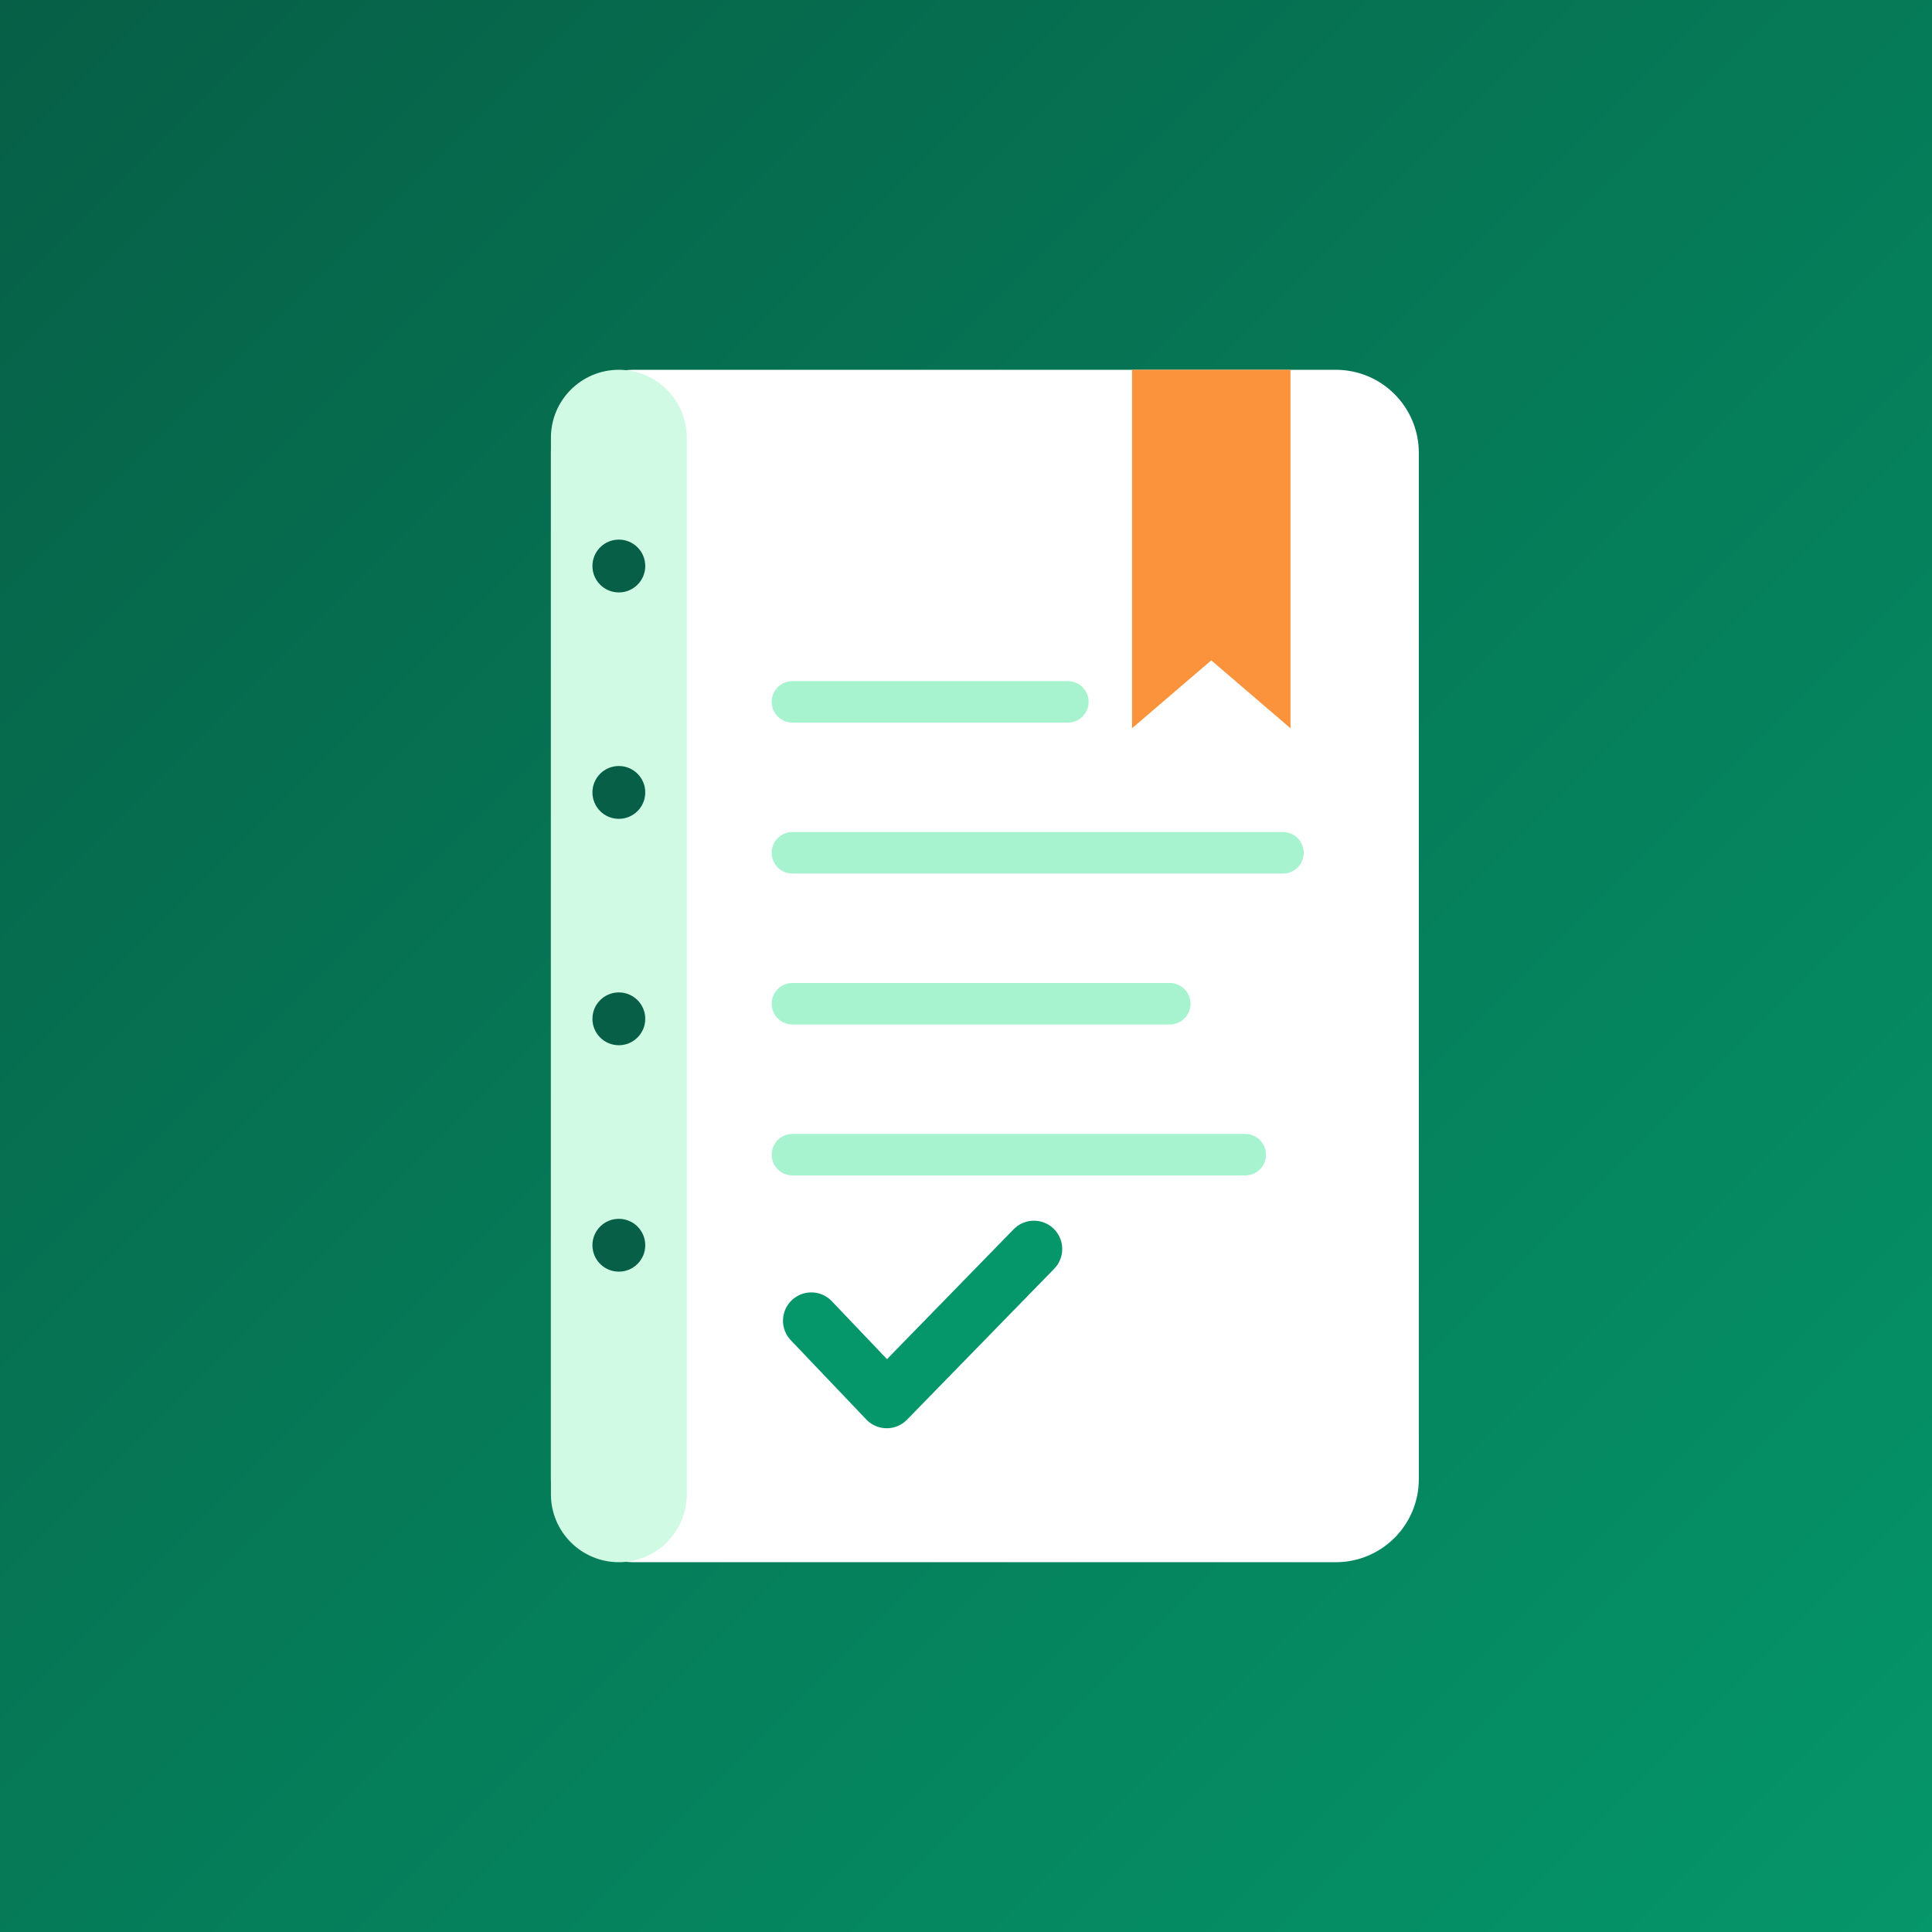
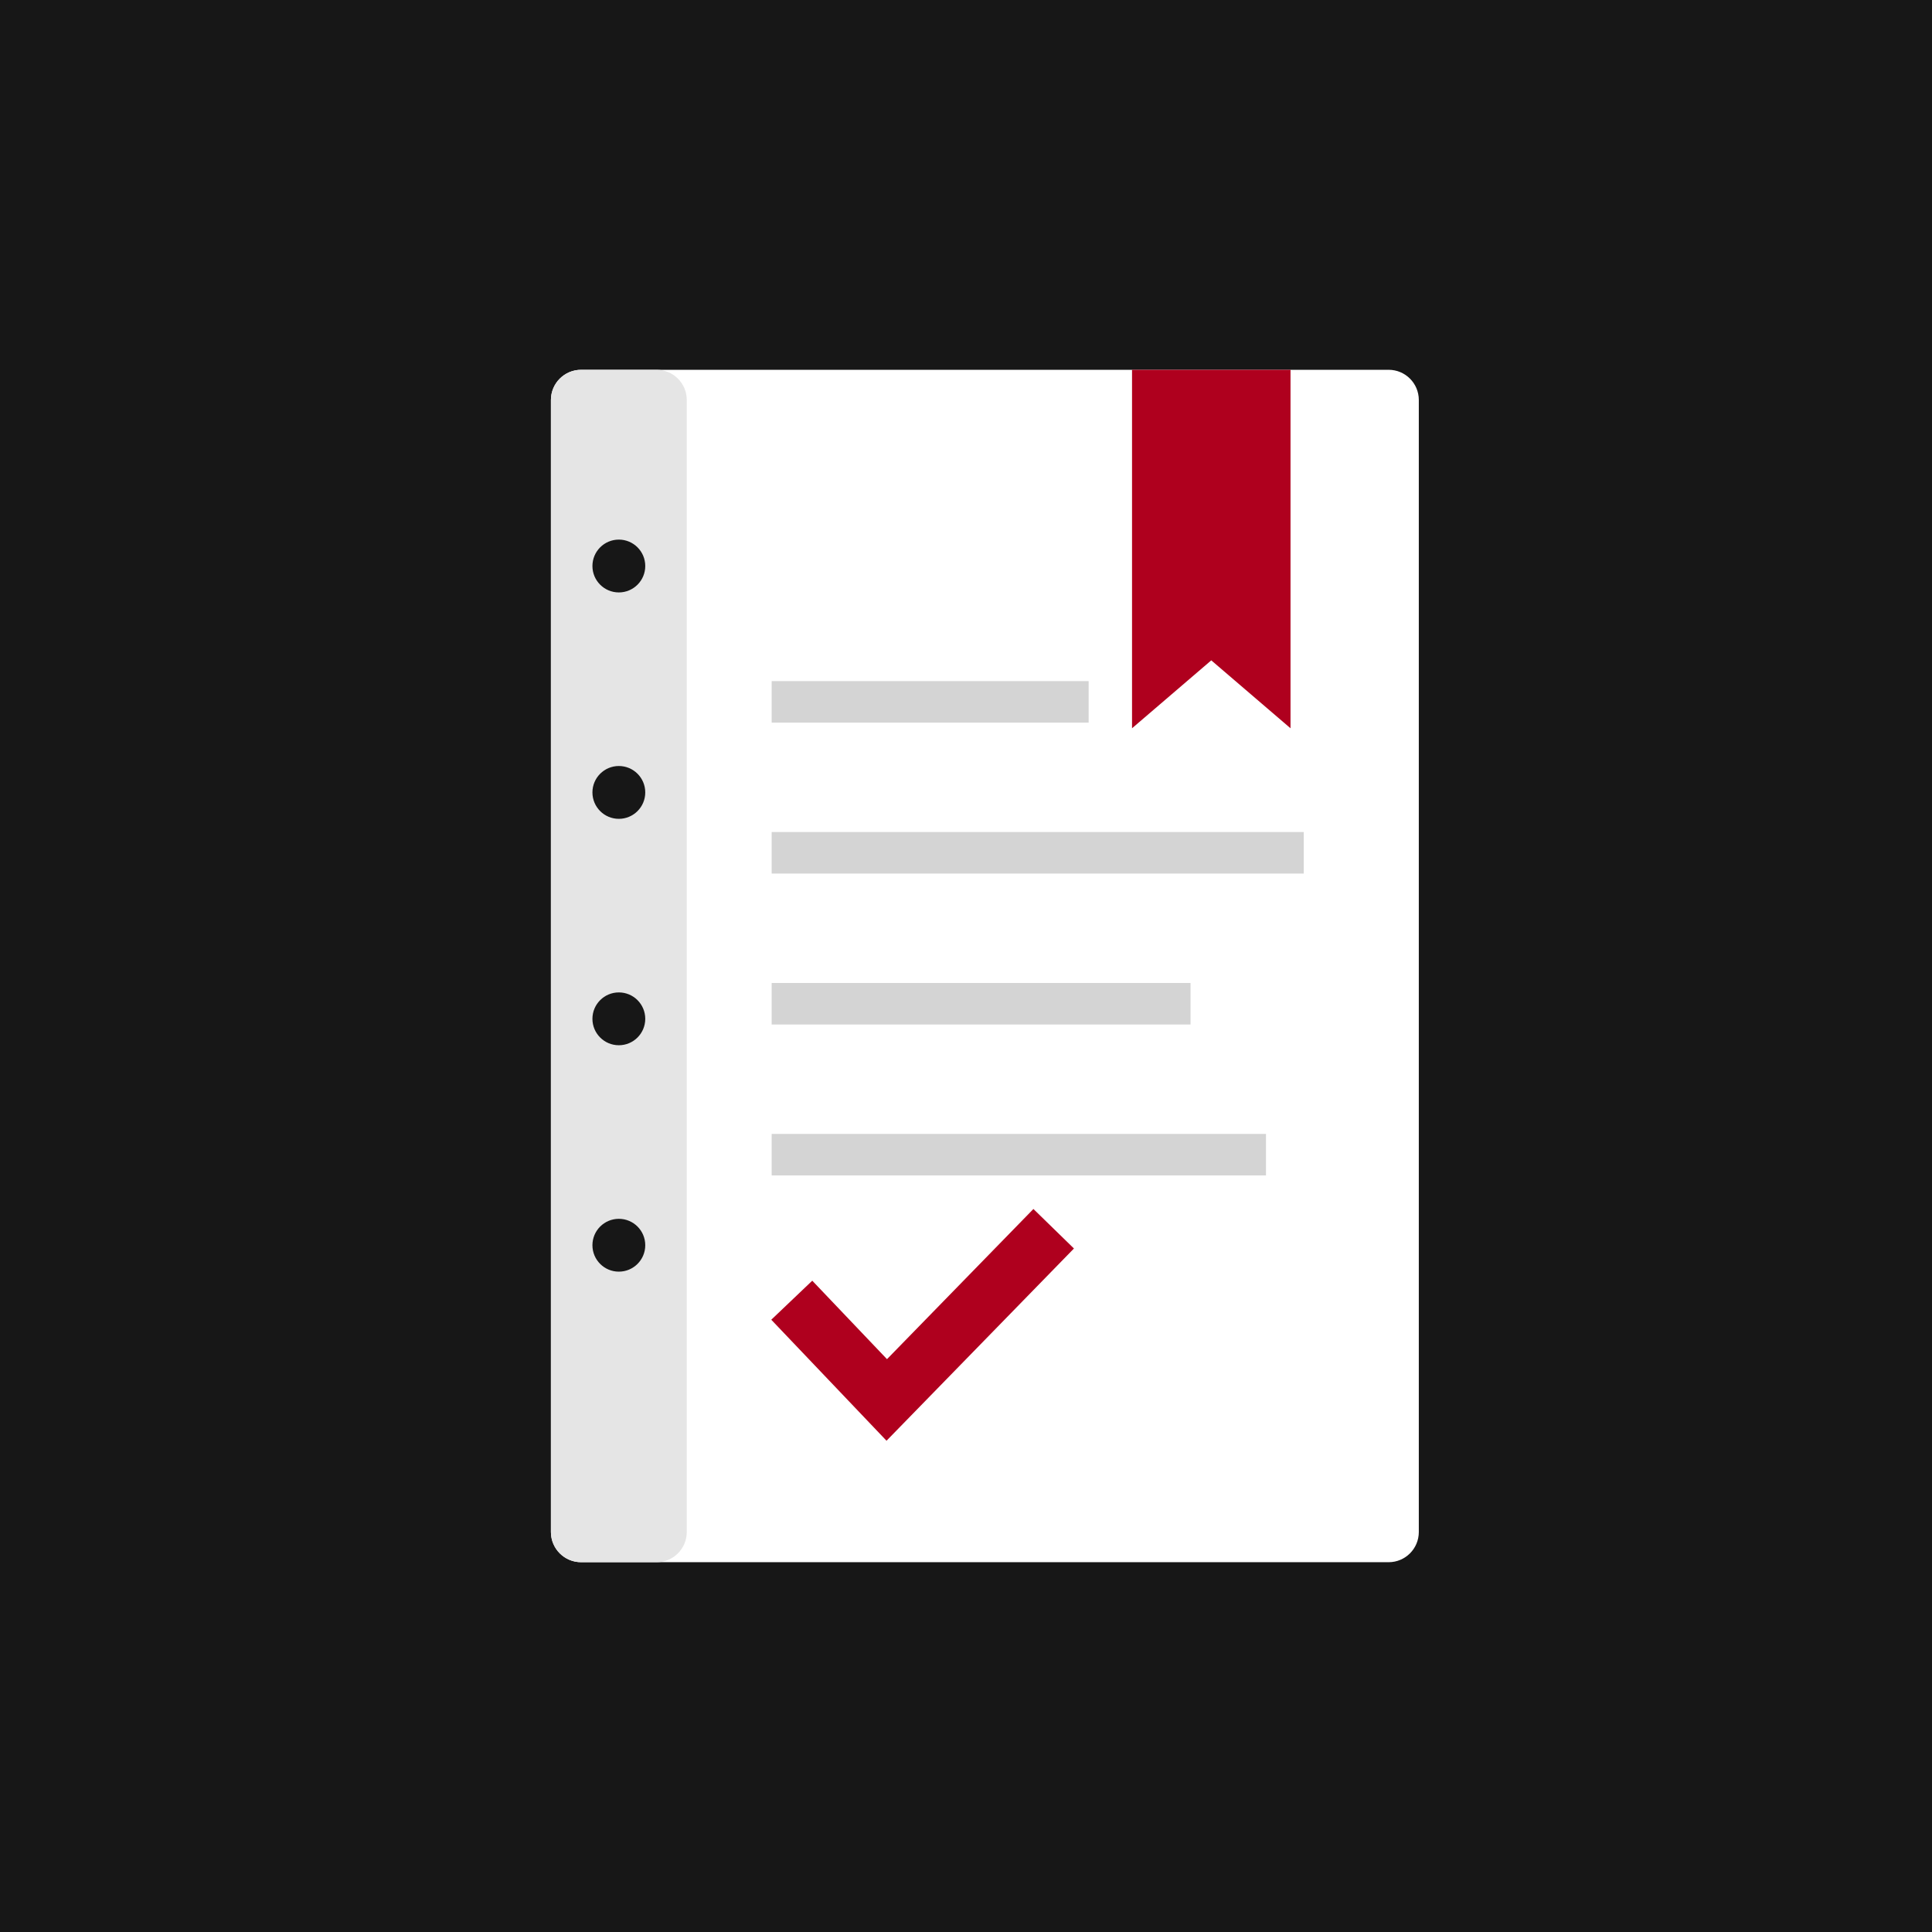
<svg xmlns="http://www.w3.org/2000/svg" viewBox="0 0 1024 1024" width="1024" height="1024">
-   <defs>
-     <linearGradient id="bg" x1="0" y1="0" x2="1" y2="1">
-       <stop offset="0" stop-color="#065f46" />
-       <stop offset="1" stop-color="#059669" />
-     </linearGradient>
-   </defs>
-   <rect width="1024" height="1024" fill="url(#bg)" />
-   <rect x="292" y="196" width="460" height="632" rx="44" fill="#ffffff" />
-   <rect x="292" y="196" width="72" height="632" rx="36" fill="#d1fae5" />
-   <g fill="#065f46">
+   <rect width="1024" height="1024" fill="#171717" />
+   <rect x="292" y="196" width="460" height="632" rx="16" fill="#ffffff" />
+   <rect x="292" y="196" width="72" height="632" rx="16" fill="#e5e5e5" />
+   <g fill="#171717">
    <circle cx="328" cy="300" r="14" />
    <circle cx="328" cy="420" r="14" />
    <circle cx="328" cy="540" r="14" />
    <circle cx="328" cy="660" r="14" />
  </g>
-   <g stroke="#a7f3d0" stroke-width="22" stroke-linecap="round">
+   <g stroke="#d4d4d4" stroke-width="22" stroke-linecap="square">
    <line x1="420" y1="372" x2="566" y2="372" />
    <line x1="420" y1="452" x2="680" y2="452" />
    <line x1="420" y1="532" x2="620" y2="532" />
    <line x1="420" y1="612" x2="660" y2="612" />
  </g>
-   <path d="M600 196 h84 v190 l-42 -36 l-42 36 z" fill="#fb923c" />
-   <polyline points="430,700 470,742 548,662" fill="none" stroke="#059669" stroke-width="30" stroke-linecap="round" stroke-linejoin="round" />
+   <path d="M600 196 h84 v190 l-42 -36 l-42 36 z" fill="#af001e" />
+   <polyline points="430,700 470,742 548,662" fill="none" stroke="#af001e" stroke-width="30" stroke-linecap="square" stroke-linejoin="miter" />
</svg>
